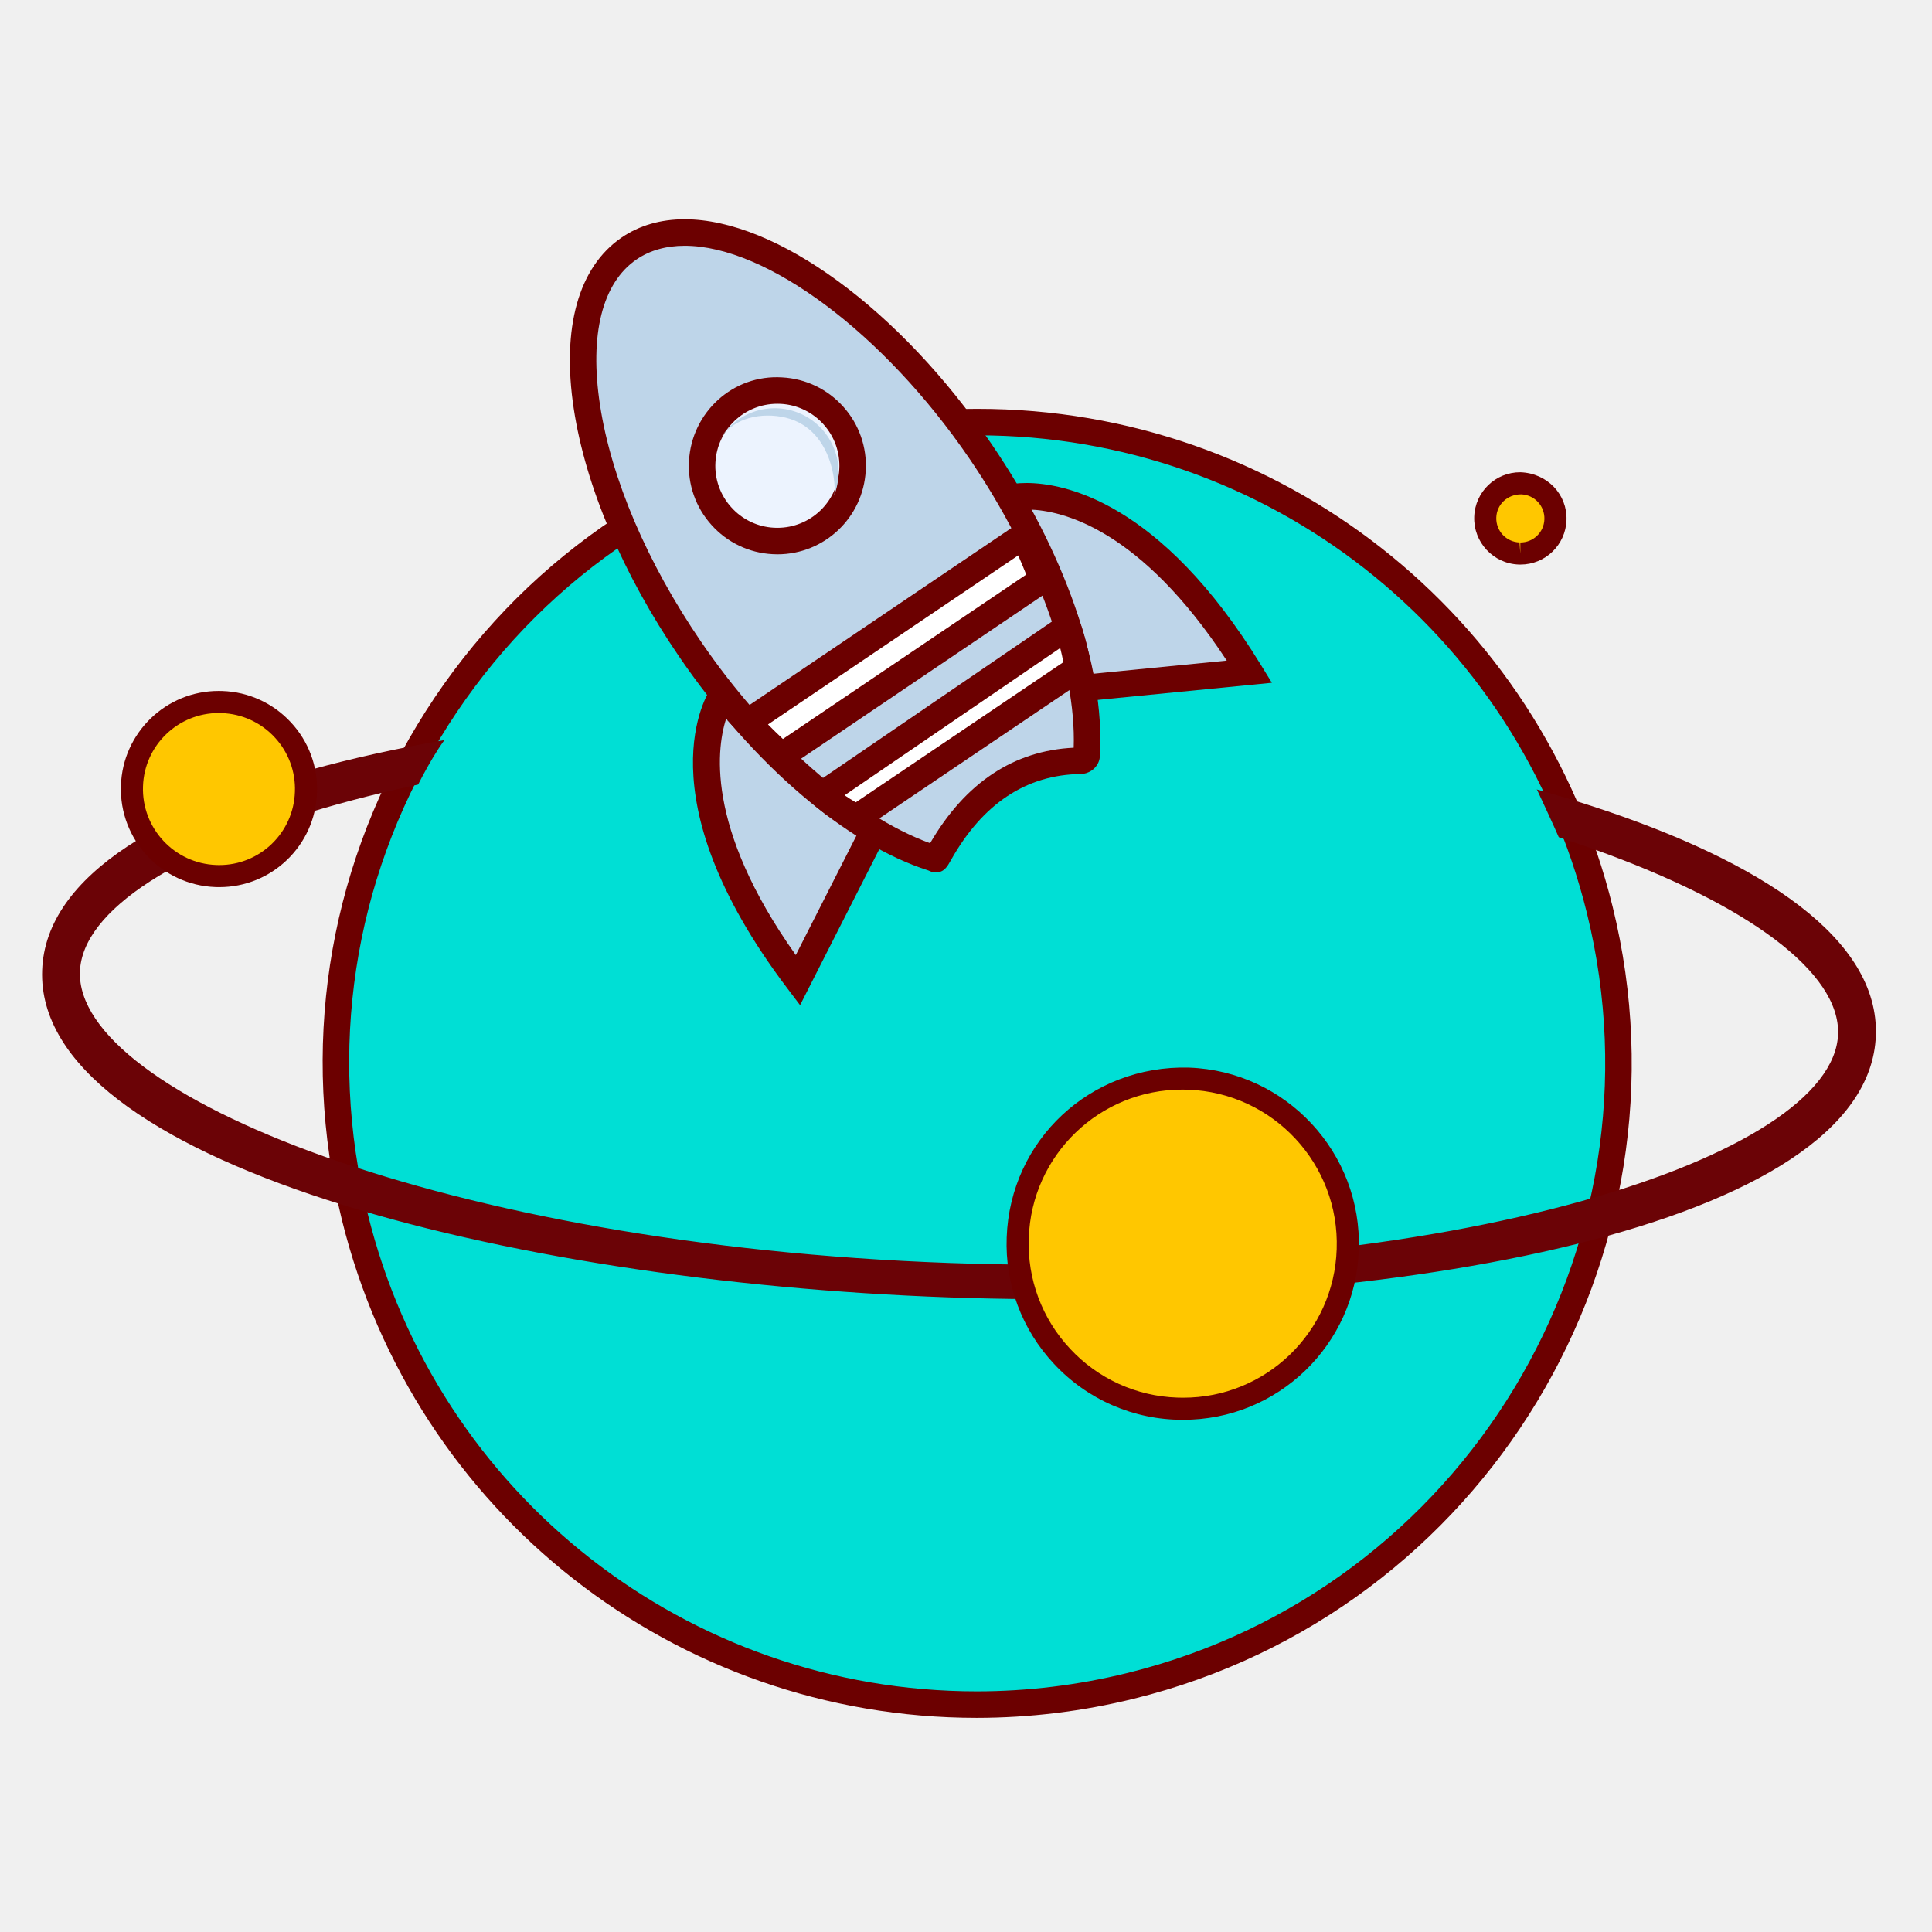
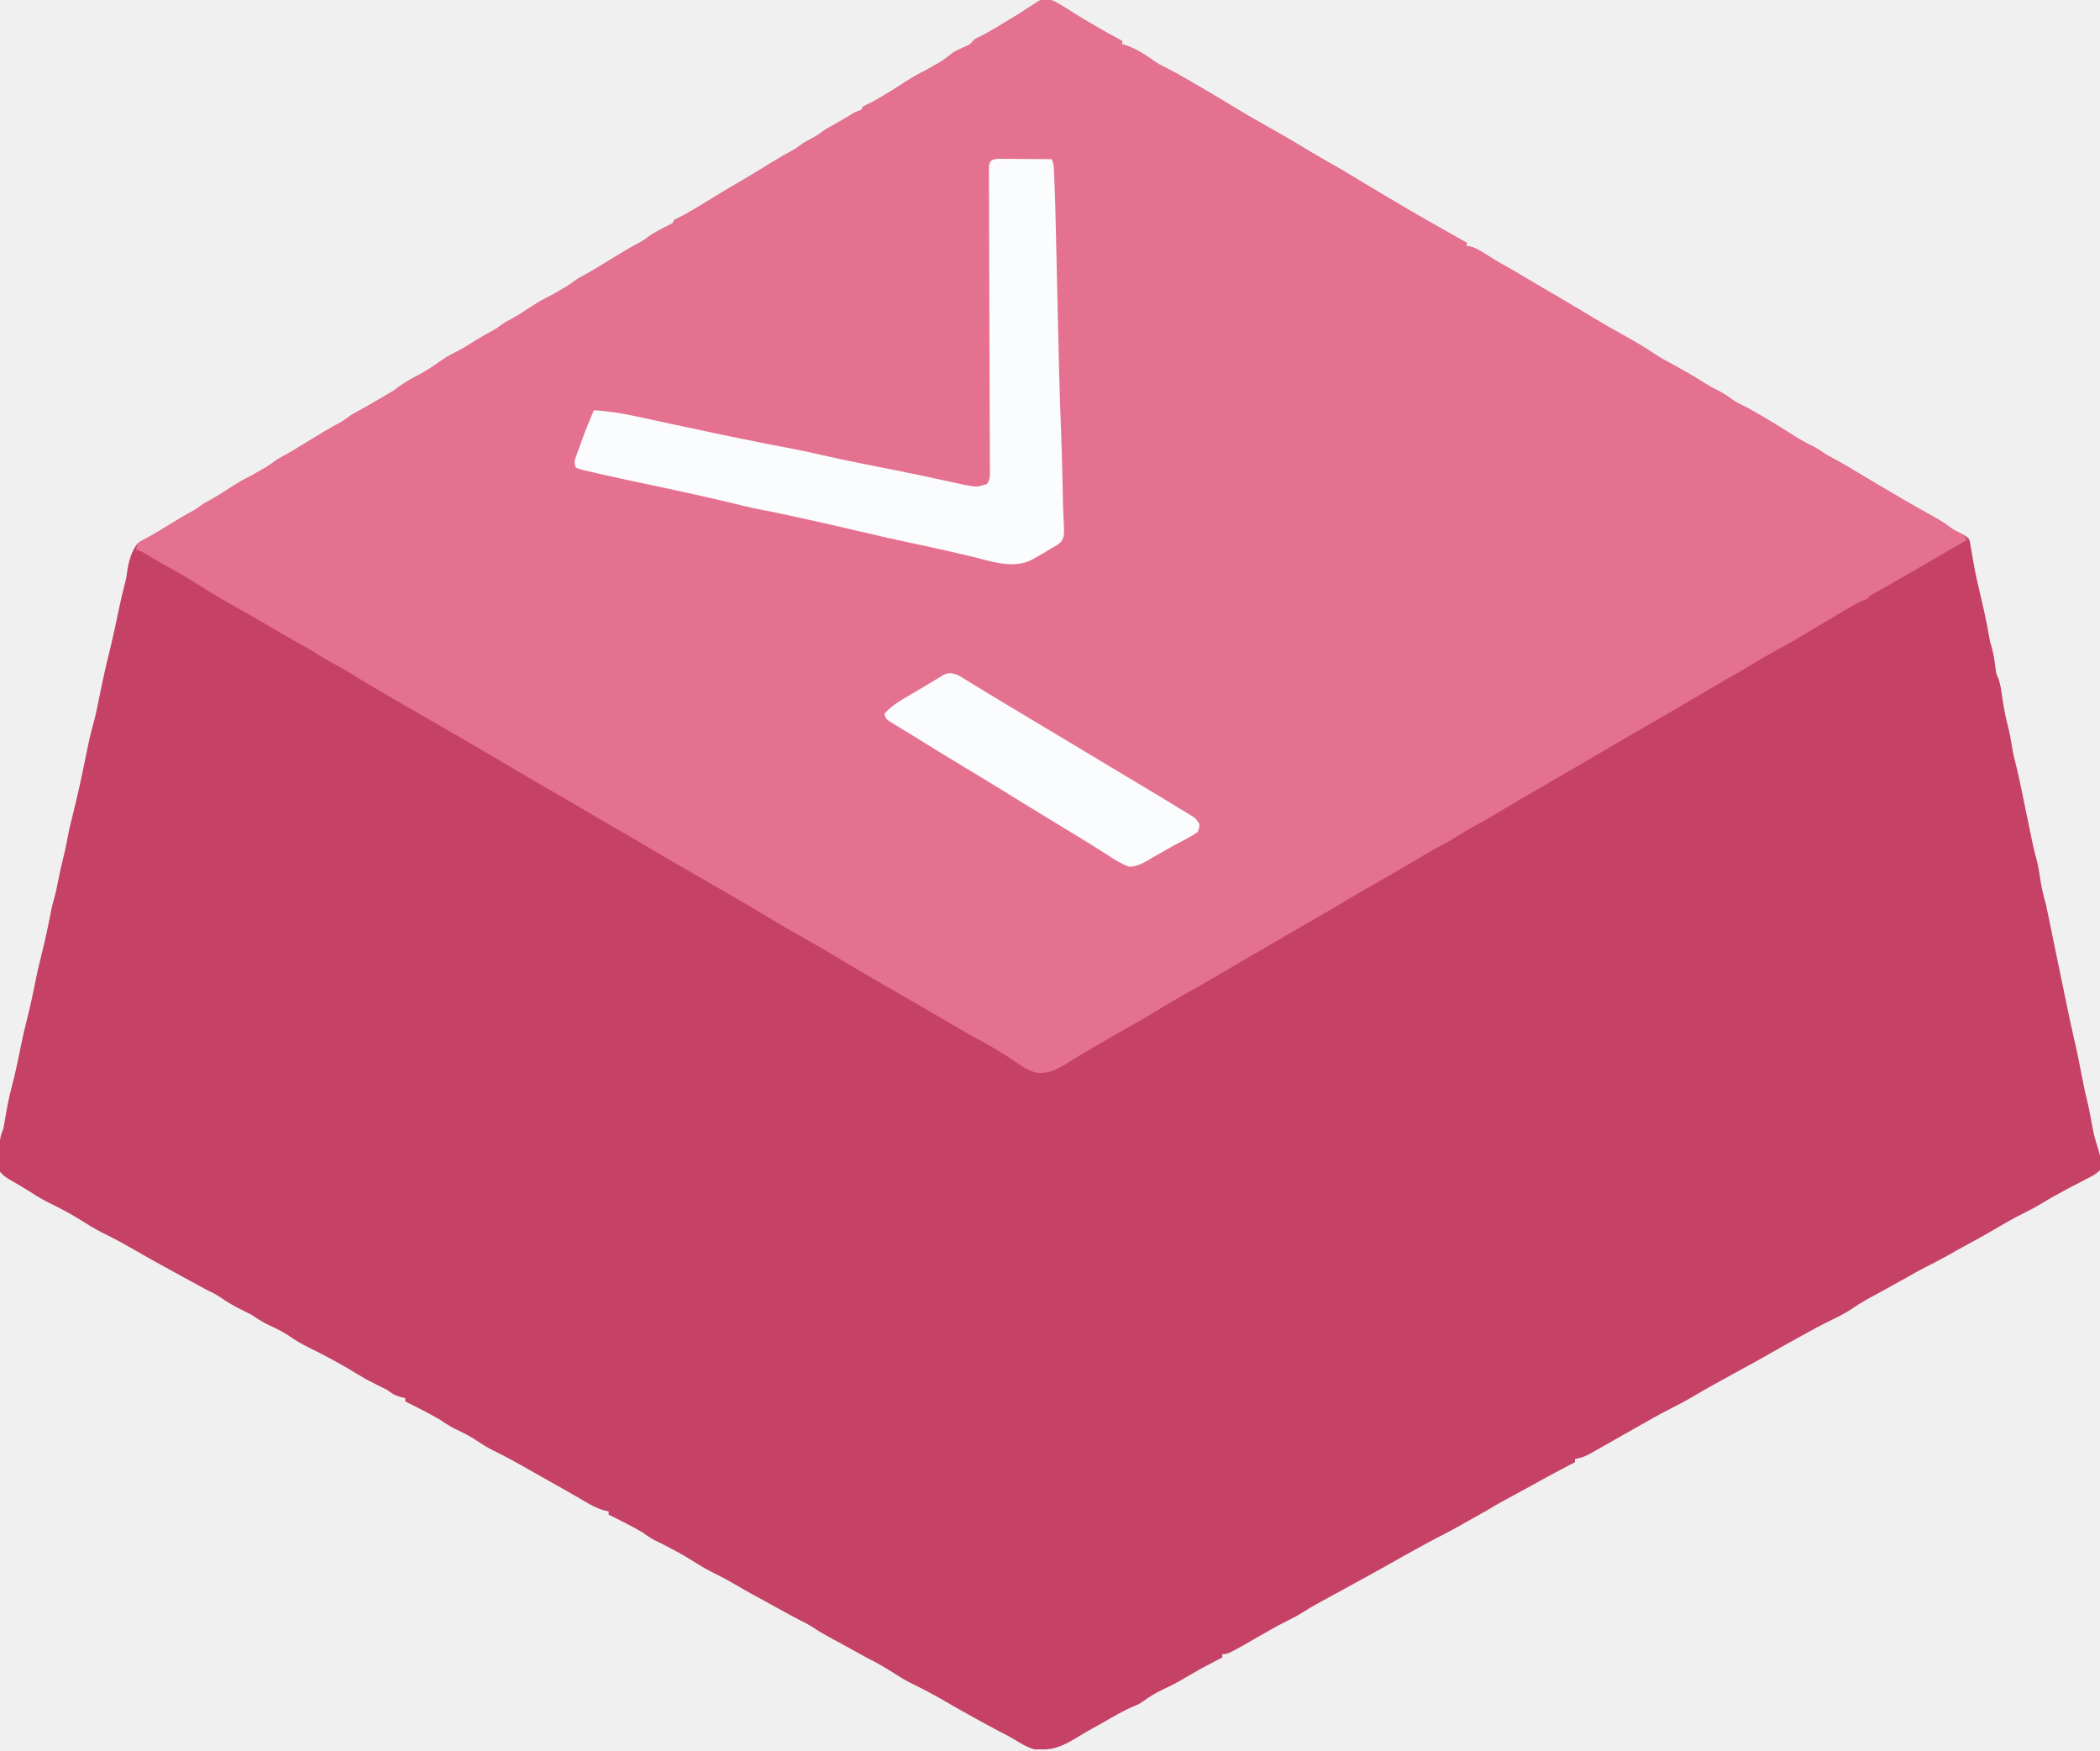
- <svg xmlns="http://www.w3.org/2000/svg" class="icon" style="width: 200; height: 200;vertical-align: middle;fill: currentColor;overflow: hidden;" viewBox="0 0 1024 1024" version="1.1" p-id="1536">
-   <path d="M517.975 563.599m-339.799 0a339.799 339.799 0 1 0 679.598 0 339.799 339.799 0 1 0-679.598 0Z" fill="#00DFD5" p-id="1537" class="selected" />
-   <path d="M517.714 910.505c-159.8 0-298.173-108.518-336.486-263.89-22.175-89.948-7.987-183.142 39.936-262.426s123.848-135.163 213.796-157.332a348.339 348.339 0 0 1 83.297-10.158c159.79 0 298.163 108.508 336.476 263.875 45.763 185.677-68.05 373.985-253.727 419.768a348.948 348.948 0 0 1-83.292 10.163z m0.538-679.762c-26.788 0-53.683 3.282-79.933 9.759-86.303 21.268-159.15 74.885-205.143 150.958-45.978 76.073-59.581 165.494-38.298 251.796 36.756 149.084 169.518 253.199 322.842 253.199 26.778 0 53.673-3.282 79.923-9.759 178.156-43.924 287.365-224.604 243.441-402.765-36.762-149.069-169.508-253.189-322.831-253.189z" fill="#6C0000" p-id="1538" />
-   <path d="M513.843 375.439c-235.571-8.376-487.895 37.427-491.5 138.829-3.604 101.381 244.828 164.987 480.399 173.363 235.571 8.376 487.895-37.427 491.5-138.813 3.604-101.396-244.828-165.002-480.399-173.379z m460.38 172.667c-2.314 65.08-204.16 130.785-470.83 121.303-266.675-9.482-463.345-89.349-461.03-154.435 2.314-65.08 204.16-130.806 470.835-121.324 266.67 9.482 463.34 89.375 461.025 154.455z" fill="#6B0306" p-id="1539" />
-   <path d="M238.341 388.613c-8.212 10.045-16.425 26.327-20.255 34.391 80.686-18.412 175.974-24.294 293.048-20.132 129.521 4.603 236.831 21.361 318.546 49.418-3.159-8.73-14.003-31.38-17.807-39.711-88.873-26.496-188.375-50.304-299.023-54.236-100.71-3.574-188.416 13.932-274.509 30.269z" fill="#00DFD5" p-id="1540" />
-   <path d="M626.872 659.159m-87.511 0a87.511 87.511 0 1 0 175.022 0 87.511 87.511 0 1 0-175.022 0Z" fill="#FFC700" p-id="1541" />
-   <path d="M626.954 752.517h-0.01a92.754 92.754 0 0 1-68.393-29.737 92.774 92.774 0 0 1-24.986-66.939c1.828-51.615 44.457-91.433 96.625-89.984 51.441 1.828 91.812 45.169 89.994 96.625a92.995 92.995 0 0 1-93.23 90.035z m-0.148-175.012a81.326 81.326 0 0 0-81.536 78.746 81.126 81.126 0 0 0 21.852 58.563 81.07 81.07 0 0 0 56.847 25.943l2.97 0.056a81.326 81.326 0 0 0 81.536-78.746c1.603-45.01-33.705-82.918-78.7-84.506l-2.97-0.056z" fill="#6C0000" p-id="1542" />
-   <path d="M805.816 274.76m-18.611 0a18.611 18.611 0 1 0 37.222 0 18.611 18.611 0 1 0-37.222 0Z" fill="#FFC700" p-id="1543" />
-   <path d="M805.811 299.228l-0.855-0.01a24.499 24.499 0 0 1-23.588-25.329 24.371 24.371 0 0 1 24.438-23.588c14.367 0.492 24.95 11.853 24.468 25.329a24.397 24.397 0 0 1-24.463 23.598z m0.43-37.217c-7.347 0-12.938 5.396-13.179 12.288a12.774 12.774 0 0 0 12.298 13.21l0.445 5.862v-5.852a12.708 12.708 0 0 0 12.754-12.308 12.769 12.769 0 0 0-12.298-13.199h-0.02z" fill="#6C0000" p-id="1544" />
-   <path d="M116.06 418.212m-46.141 0a46.141 46.141 0 1 0 92.283 0 46.141 46.141 0 1 0-92.283 0Z" fill="#FFC700" p-id="1545" />
-   <path d="M116.106 470.205h-0.01l-1.884-0.036c-28.652-1.019-51.133-25.155-50.115-53.806a51.825 51.825 0 0 1 51.932-50.15l1.874 0.036a51.727 51.727 0 0 1 36.209 16.538 51.64 51.64 0 0 1 13.911 37.268 51.804 51.804 0 0 1-51.917 50.15z m-0.082-92.288a40.146 40.146 0 0 0-40.233 38.861c-0.788 22.205 16.63 40.904 38.825 41.692l1.475 0.036a40.11 40.11 0 0 0 40.218-38.861 40.018 40.018 0 0 0-10.767-28.892 40.074 40.074 0 0 0-28.058-12.8l-1.459-0.036z" fill="#6C0000" p-id="1546" />
-   <path d="M382.479 368.952s-35.011 51.005 40.392 150.61l45.471-89.518-85.862-61.092z" fill="#BED5E9" p-id="1547" />
-   <path d="M424.054 532.746l-6.779-8.95c-77.568-102.461-42.127-156.57-40.576-158.817l4.035-5.888 96.614 68.736-53.294 104.919z m-38.748-153.16c-5.396 15.519-12.15 58.117 36.48 126.612l37.545-73.933-74.025-52.68z" fill="#6C0000" p-id="1548" />
-   <path d="M536.632 263.634s60.247-14.075 125.619 92.38l-99.922 9.815-25.697-102.195z" fill="#BED5E9" p-id="1549" />
-   <path d="M556.995 373.402l-28.918-114.98 6.948-1.623c0.579-0.133 3.707-0.799 9.011-0.799 19.553 0 70.815 9.385 124.211 96.323l5.873 9.564-117.125 11.515z m-11.51-103.342l22.185 88.187 82.54-8.115c-45.942-70.026-87.291-79.59-104.724-80.072z" fill="#6C0000" p-id="1550" />
-   <path d="M519.516 238.996C459.213 150.728 375.905 102.687 333.44 131.697s-27.996 124.083 32.307 212.352c39.276 57.487 88.305 97.884 129.454 111.073l0.005-0.02c0.246 0.123 0.512 0.23 0.829 0.271 1.418 0.179 21.202-51.497 76.733-52.157a3.297 3.297 0 0 0 1.807-0.594 3.174 3.174 0 0 0 1.352-1.946 2.115 2.115 0 0 0-0.01-0.763c2.668-43.126-17.142-103.455-56.402-160.916z" fill="#BED5E9" p-id="1551" />
-   <path d="M496.056 462.387h-0.036l-1.976-0.169-1.976-0.845c-43.387-13.783-93.148-56.325-132.111-113.357-29.752-43.546-49.582-90.179-55.844-131.308-6.528-42.926 2.478-75.172 25.359-90.803 9.405-6.426 20.654-9.682 33.418-9.682 48.599 0 113.869 47.739 162.422 118.804 38.743 56.709 60.268 118.164 57.672 164.593l0.082 0.548-0.276 1.987c-0.445 2.391-2.002 4.731-4.239 6.262-1.782 1.178-3.702 1.782-5.647 1.818-28.948 0.343-52.142 15.749-68.961 45.783-1.828 3.287-3.564 6.369-7.885 6.369zM362.895 130.268c-9.887 0-18.468 2.432-25.487 7.224-18.196 12.421-25.078 39.808-19.405 77.102 5.944 39.086 24.96 83.661 53.545 125.491 35.395 51.82 81.49 92.278 121.426 106.839 18.652-32.056 44.242-49.075 76.109-50.621 1.439-42.609-19.569-100.966-55.352-153.344-45.343-66.355-107.372-112.691-150.835-112.691z" fill="#6C0000" p-id="1552" />
-   <path d="M542.618 283.899L396.196 382.843a336.2 336.2 0 0 0 18.079 17.777L552.52 307.2a335.616 335.616 0 0 0-9.902-23.301z" fill="#FFFFFF" p-id="1553" />
-   <path d="M413.629 409.518l-4.081-3.702a340.106 340.106 0 0 1-18.458-18.15l-5.668-6.011 160.067-108.165 3.487 7.429a334.29 334.29 0 0 1 10.102 23.798l1.976 5.202-147.425 99.599z m-6.574-25.544a316.349 316.349 0 0 0 7.895 7.706l128.978-87.148a316.283 316.283 0 0 0-4.265-10.158l-132.608 89.6z" fill="#6C0000" p-id="1554" />
-   <path d="M565.847 332.268l-130.048 88.847a84.111 84.111 0 0 0 18.227 12.308l117.089-79.043c-0.476-6.134-3.108-16.317-5.268-22.113z" fill="#FFFFFF" p-id="1555" />
-   <path d="M454.605 441.508l-3.645-1.782a90.511 90.511 0 0 1-19.83-13.373l-6.697-5.975 144.865-98.964 3.133 8.402c2.376 6.4 5.156 17.132 5.693 24.023l0.307 4.07L454.605 441.508z m-6.938-19.988c1.93 1.347 3.932 2.606 5.919 3.727l110.003-74.266c-0.41-2.345-0.993-4.972-1.659-7.532L447.667 421.519z" fill="#6C0000" p-id="1556" />
-   <path d="M412.017 246.881m-39.895 0a39.895 39.895 0 1 0 79.79 0 39.895 39.895 0 1 0-79.79 0Z" fill="#ECF3FE" p-id="1557" />
-   <path d="M412.063 293.796c-0.87 0-1.736-0.02-2.616-0.082a46.602 46.602 0 0 1-32.369-15.519 46.577 46.577 0 0 1-11.899-33.889c1.393-25.728 23.352-45.957 49.408-44.268a46.602 46.602 0 0 1 32.369 15.534 46.577 46.577 0 0 1 11.899 33.889 46.874 46.874 0 0 1-46.792 44.334z m-0.092-79.785a32.85 32.85 0 0 0-32.778 31.063 32.604 32.604 0 0 0 8.346 23.736 32.604 32.604 0 0 0 22.676 10.89l1.853 0.046a32.85 32.85 0 0 0 32.778-31.053 32.666 32.666 0 0 0-8.346-23.752 32.727 32.727 0 0 0-22.687-10.89l-1.843-0.041z" fill="#6C0000" p-id="1558" />
-   <path d="M381.363 233.201c6.2-10.619 19.543-14.525 32.507-12.355 28.283 4.741 29.507 38.584 28.186 41.897a33.843 33.843 0 0 0-60.692-29.542z" fill="#BED5E9" p-id="1559" />
+ <svg xmlns="http://www.w3.org/2000/svg" version="1.1" width="1280" height="1067">
+   <path d="M0 0 C4.77 1.98 9.01 4.9 13.32 7.71 C16.78 9.92 20.32 11.98 23.85 14.05 C24.57 14.47 25.29 14.9 26.03 15.33 C31.7 18.65 37.43 21.84 43.23 24.93 C43.23 25.59 43.23 26.25 43.23 26.93 C44.03 27.15 44.84 27.38 45.66 27.61 C52.18 30.01 57.83 33.56 63.39 37.67 C65.16 38.88 66.89 39.8 68.81 40.72 C73.76 43.15 78.52 45.87 83.29 48.61 C84.21 49.14 85.13 49.67 86.08 50.22 C93.25 54.34 100.35 58.55 107.42 62.83 C119.06 69.91 119.06 69.91 130.9 76.64 C140.75 82.07 150.42 87.8 160.03 93.63 C164.72 96.46 169.45 99.19 174.25 101.83 C176.61 103.14 178.92 104.52 181.23 105.93 C181.94 106.35 182.64 106.78 183.38 107.21 C184.11 107.66 184.84 108.1 185.6 108.55 C186.48 109.08 187.37 109.61 188.27 110.15 C190.31 111.37 192.34 112.6 194.37 113.82 C210.39 123.5 226.54 132.95 242.89 142.06 C246.35 143.99 249.79 145.95 253.23 147.93 C253.23 148.59 253.23 149.25 253.23 149.93 C253.92 150.01 254.62 150.1 255.34 150.19 C258.9 151.1 261.39 152.69 264.48 154.68 C268.24 157.06 272 159.42 275.91 161.55 C279.87 163.71 283.73 166.01 287.59 168.34 C290.31 169.97 293.05 171.58 295.79 173.18 C307.98 180.27 320.12 187.43 332.19 194.73 C337.47 197.91 342.82 200.95 348.23 203.93 C355.33 207.89 362.32 211.9 369.03 216.5 C372.35 218.66 375.84 220.49 379.33 222.36 C385.84 225.88 392.23 229.63 398.48 233.61 C401.02 235.23 403.57 236.62 406.29 237.93 C409.6 239.53 412.41 241.45 415.35 243.64 C417.17 244.89 418.96 245.84 420.95 246.79 C425.16 248.86 429.19 251.16 433.23 253.55 C434.32 254.19 434.32 254.19 435.43 254.85 C441.25 258.3 447 261.87 452.7 265.53 C456.51 267.95 460.38 270.08 464.46 272.03 C467.2 273.42 469.67 275.22 472.23 276.93 C473.76 277.77 475.3 278.6 476.85 279.43 C482.14 282.27 487.28 285.32 492.41 288.43 C500.07 293.05 507.75 297.61 515.48 302.11 C516.49 302.7 517.5 303.3 518.55 303.9 C525.04 307.68 531.55 311.41 538.14 315 C541.84 317.04 545.24 319.29 548.62 321.81 C551.01 323.47 553.6 324.67 556.23 325.93 C559.23 327.93 559.23 327.93 559.89 329.87 C560.09 331.05 560.09 331.05 560.29 332.26 C560.52 333.57 560.52 333.57 560.76 334.91 C560.99 336.31 560.99 336.31 561.23 337.74 C561.57 339.67 561.91 341.6 562.26 343.53 C562.42 344.46 562.59 345.4 562.76 346.36 C563.51 350.48 564.47 354.54 565.44 358.62 C566.42 362.75 567.36 366.9 568.29 371.05 C568.46 371.82 568.63 372.6 568.81 373.39 C569.94 378.47 570.91 383.57 571.8 388.7 C572.23 391.14 572.23 391.14 573.23 394.3 C574.46 398.77 575.05 403.25 575.66 407.84 C576.1 410.86 576.1 410.86 577.2 413.26 C578.67 417.08 579.1 420.95 579.66 424.99 C580.63 431.5 581.83 437.81 583.54 444.17 C584.26 447.08 584.76 449.97 585.23 452.93 C585.83 456.74 586.56 460.44 587.54 464.18 C589.08 470.14 590.35 476.14 591.6 482.18 C591.81 483.2 592.02 484.22 592.24 485.28 C593.13 489.6 594.02 493.93 594.91 498.25 C595.58 501.5 596.24 504.74 596.91 507.99 C597.22 509.48 597.22 509.48 597.53 511 C598.33 514.9 599.17 518.72 600.28 522.55 C601.64 527.39 602.32 532.29 603.08 537.25 C603.82 541.95 604.92 546.35 606.23 550.93 C607.22 555.39 608.13 559.88 609.04 564.36 C609.44 566.32 609.84 568.28 610.24 570.23 C610.65 572.21 611.05 574.19 611.46 576.16 C612.55 581.52 613.67 586.88 614.79 592.24 C616.05 598.26 617.3 604.27 618.54 610.29 C621.02 622.35 621.02 622.35 623.73 634.36 C625.5 641.86 626.95 649.43 628.43 657 C629.3 661.42 630.16 665.82 631.29 670.19 C632.27 674.08 633.02 677.97 633.73 681.93 C635.46 691.55 635.46 691.55 638.35 700.86 C639.54 705.01 640.31 708.67 639.23 712.93 C636.69 715.56 633.67 717.01 630.41 718.61 C629.54 719.08 628.67 719.54 627.77 720.02 C625.27 721.35 622.75 722.64 620.23 723.93 C618.2 725.02 616.18 726.13 614.16 727.24 C613.33 727.69 612.5 728.13 611.64 728.59 C609.06 730.02 606.55 731.52 604.04 733.05 C600.54 735.17 597.02 737.08 593.34 738.88 C585.76 742.64 578.47 746.94 571.17 751.22 C567.62 753.28 564.03 755.24 560.42 757.19 C557.88 758.57 555.34 759.97 552.82 761.38 C552.03 761.82 551.24 762.26 550.43 762.71 C548.88 763.58 547.32 764.45 545.77 765.32 C541.55 767.68 537.3 769.92 532.97 772.05 C530.88 773.1 528.83 774.21 526.79 775.36 C525.66 776 525.66 776 524.51 776.64 C523.76 777.06 523 777.49 522.23 777.93 C520.73 778.76 519.23 779.59 517.73 780.43 C515.5 781.66 513.27 782.9 511.05 784.14 C510.32 784.54 509.6 784.95 508.85 785.36 C508.11 785.78 507.37 786.19 506.61 786.61 C504.92 787.54 503.23 788.46 501.53 789.36 C497.22 791.67 493.04 793.99 489.04 796.8 C483.68 800.48 477.85 803.19 472.03 806.05 C468.4 807.83 464.86 809.73 461.34 811.73 C458.93 813.1 456.48 814.42 454.04 815.74 C448.57 818.71 443.17 821.8 437.78 824.9 C431.1 828.72 424.35 832.41 417.58 836.07 C408.49 841 399.47 846.02 390.57 851.27 C386.57 853.62 382.55 855.8 378.39 857.84 C370.16 861.98 362.18 866.63 354.16 871.18 C352.16 872.31 350.15 873.45 348.14 874.58 C344.39 876.7 340.65 878.83 336.91 880.96 C335.31 881.86 333.7 882.77 332.1 883.68 C331.37 884.09 330.65 884.51 329.9 884.94 C326.35 886.94 323.34 888.45 319.23 888.93 C319.23 889.59 319.23 890.25 319.23 890.93 C318.1 891.52 316.98 892.11 315.82 892.72 C314.31 893.52 312.8 894.32 311.29 895.11 C310.55 895.5 309.82 895.89 309.06 896.29 C304.55 898.67 300.07 901.11 295.62 903.6 C290.12 906.65 284.58 909.64 279.05 912.64 C278.11 913.15 277.18 913.66 276.21 914.18 C275.37 914.64 274.53 915.09 273.67 915.56 C271.16 916.97 268.69 918.44 266.23 919.93 C262.09 922.28 257.94 924.6 253.79 926.93 C252.67 927.55 251.55 928.18 250.4 928.83 C249.31 929.44 248.22 930.05 247.11 930.68 C246.12 931.23 245.14 931.78 244.12 932.35 C241.19 933.95 238.22 935.44 235.23 936.93 C233.5 937.84 231.79 938.77 230.07 939.7 C229.13 940.22 228.19 940.73 227.22 941.26 C226.25 941.79 225.29 942.32 224.29 942.86 C223.33 943.39 222.36 943.91 221.37 944.46 C216.29 947.23 211.24 950.05 206.23 952.93 C203.31 954.56 200.4 956.18 197.48 957.8 C196.29 958.46 196.29 958.46 195.07 959.14 C189.14 962.43 183.19 965.69 177.23 968.93 C173.56 970.92 169.89 972.92 166.23 974.93 C165.43 975.36 164.64 975.79 163.82 976.24 C160.24 978.2 156.73 980.22 153.29 982.43 C150.49 984.2 147.67 985.73 144.69 987.18 C138.91 990.04 133.32 993.21 127.73 996.43 C107.69 1007.93 107.69 1007.93 104.23 1007.93 C104.23 1008.59 104.23 1009.25 104.23 1009.93 C103.12 1010.51 102 1011.09 100.86 1011.68 C91.38 1016.61 91.38 1016.61 82.16 1021.99 C77.29 1025 72.19 1027.49 67.02 1029.95 C62.96 1031.92 59.38 1034.16 55.75 1036.84 C54.01 1038.08 52.29 1038.92 50.29 1039.68 C43.56 1042.5 37.33 1046.29 31.01 1049.91 C28.25 1051.48 25.48 1053.02 22.69 1054.54 C20.6 1055.71 18.56 1056.94 16.52 1058.19 C8.81 1062.83 2.52 1066.46 -6.77 1065.93 C-7.91 1065.93 -9.04 1065.93 -10.21 1065.93 C-14.91 1064.61 -18.67 1062.27 -22.81 1059.71 C-25.74 1057.95 -28.71 1056.44 -31.77 1054.93 C-35.14 1053.14 -38.49 1051.31 -41.84 1049.49 C-42.8 1048.96 -43.76 1048.44 -44.75 1047.9 C-52.37 1043.73 -59.89 1039.43 -67.41 1035.09 C-73.47 1031.61 -79.62 1028.43 -85.9 1025.37 C-89.01 1023.81 -91.93 1022.08 -94.84 1020.18 C-100.64 1016.41 -106.57 1012.96 -112.77 1009.93 C-114.95 1008.74 -117.12 1007.52 -119.29 1006.31 C-121.94 1004.83 -124.6 1003.38 -127.27 1001.93 C-129.11 1000.93 -130.94 999.93 -132.77 998.93 C-133.59 998.48 -134.42 998.03 -135.26 997.57 C-138.55 995.77 -141.72 993.96 -144.84 991.86 C-147.63 990.02 -150.49 988.56 -153.48 987.08 C-157.58 985.01 -161.58 982.77 -165.59 980.55 C-167.36 979.57 -169.14 978.59 -170.92 977.61 C-172.18 976.91 -172.18 976.91 -173.47 976.19 C-176.23 974.67 -179 973.17 -181.77 971.68 C-185.47 969.67 -189.09 967.57 -192.71 965.43 C-196.75 963.05 -200.82 960.86 -205.02 958.8 C-209.07 956.82 -212.89 954.7 -216.67 952.27 C-224.75 947.11 -233.12 942.66 -241.74 938.5 C-244.35 937.14 -246.46 935.71 -248.77 933.93 C-255.6 929.94 -262.68 926.4 -269.77 922.93 C-269.77 922.27 -269.77 921.61 -269.77 920.93 C-271.15 920.63 -271.15 920.63 -272.56 920.32 C-278.21 918.7 -283.11 915.55 -288.15 912.61 C-290.14 911.47 -292.12 910.33 -294.11 909.19 C-295.56 908.35 -295.56 908.35 -297.03 907.5 C-300.16 905.7 -303.31 903.95 -306.47 902.21 C-309.08 900.76 -311.67 899.28 -314.26 897.8 C-323.16 892.74 -332 887.7 -341.23 883.25 C-344.98 881.3 -348.44 878.97 -351.97 876.66 C-355.89 874.24 -359.99 872.27 -364.13 870.26 C-367.2 868.71 -369.94 866.86 -372.77 864.93 C-379.64 861 -386.67 857.41 -393.77 853.93 C-393.77 853.27 -393.77 852.61 -393.77 851.93 C-394.85 851.66 -395.92 851.39 -397.02 851.11 C-400.53 850 -401.95 849.06 -404.77 846.93 C-406.63 845.95 -408.51 845.02 -410.4 844.11 C-414.16 842.26 -417.82 840.37 -421.4 838.18 C-431.43 832.03 -441.76 826.33 -452.34 821.18 C-456.97 818.91 -461.14 816.42 -465.36 813.46 C-469.52 810.81 -473.99 808.76 -478.44 806.64 C-481.74 804.94 -484.7 802.99 -487.77 800.93 C-489.69 799.94 -491.63 798.98 -493.59 798.05 C-498.28 795.75 -502.54 793.19 -506.84 790.23 C-509.37 788.53 -512.02 787.25 -514.77 785.93 C-516.46 785.02 -518.14 784.1 -519.82 783.18 C-523.52 781.16 -527.22 779.14 -530.92 777.14 C-541.21 771.56 -551.42 765.87 -561.56 760.02 C-567.03 756.88 -572.54 753.97 -578.21 751.21 C-583.37 748.62 -588.23 745.51 -593.12 742.46 C-598.52 739.15 -604.05 736.25 -609.73 733.46 C-613.58 731.56 -617.24 729.52 -620.84 727.18 C-623.18 725.66 -625.57 724.23 -627.96 722.8 C-629.16 722.09 -629.16 722.09 -630.38 721.36 C-632.04 720.36 -633.71 719.39 -635.39 718.43 C-637.61 717.03 -639.13 715.96 -640.77 713.93 C-641.15 711.74 -641.15 711.74 -641.14 709.21 C-641.14 708.3 -641.14 707.38 -641.13 706.44 C-641.12 705.49 -641.1 704.53 -641.09 703.55 C-641.09 702.6 -641.09 701.66 -641.1 700.68 C-641.06 695.9 -640.78 692.32 -638.77 687.93 C-638.24 685.24 -637.77 682.57 -637.34 679.86 C-636.31 673.76 -635.09 667.79 -633.52 661.8 C-631.5 654.05 -629.81 646.23 -628.27 638.36 C-627.18 632.82 -625.93 627.35 -624.52 621.88 C-622.54 614.08 -620.82 606.25 -619.27 598.36 C-618.18 592.82 -616.93 587.35 -615.52 581.88 C-613.21 572.79 -611.28 563.64 -609.52 554.43 C-609.02 552.08 -608.44 549.74 -607.77 547.43 C-606.76 543.88 -606.02 540.36 -605.34 536.74 C-604.42 532.01 -603.41 527.34 -602.21 522.68 C-601.25 518.94 -600.43 515.23 -599.77 511.43 C-598.94 506.63 -597.82 501.95 -596.61 497.23 C-593.34 484.34 -590.58 471.37 -587.97 458.34 C-586.88 452.99 -585.76 447.7 -584.28 442.45 C-582.42 435.87 -581.11 429.19 -579.77 422.49 C-577.98 413.57 -576.04 404.73 -573.77 395.93 C-571.77 387.62 -570 379.26 -568.26 370.89 C-567.1 365.34 -565.78 359.85 -564.36 354.36 C-563.69 351.74 -563.69 351.74 -563.27 348.24 C-562.38 342.32 -560.65 335.58 -556.77 330.93 C-555.45 330.12 -554.09 329.36 -552.72 328.63 C-547.97 326.05 -543.37 323.27 -538.77 320.43 C-533.53 317.17 -528.26 314.04 -522.82 311.12 C-520.67 309.86 -518.75 308.44 -516.77 306.93 C-515.5 306.19 -514.2 305.49 -512.9 304.8 C-508.04 302.16 -503.43 299.18 -498.82 296.14 C-495.24 293.79 -491.62 291.8 -487.77 289.93 C-485.72 288.78 -483.68 287.61 -481.65 286.43 C-480.64 285.84 -479.62 285.25 -478.58 284.64 C-476.19 283.18 -474.01 281.61 -471.77 279.93 C-470.48 279.17 -469.16 278.44 -467.84 277.74 C-462.77 274.97 -457.88 271.95 -452.98 268.91 C-446.34 264.8 -439.66 260.8 -432.78 257.1 C-430.65 255.85 -428.75 254.41 -426.77 252.93 C-425.46 252.15 -424.12 251.4 -422.77 250.68 C-417.04 247.54 -411.4 244.24 -405.77 240.93 C-404.89 240.41 -404.02 239.89 -403.11 239.36 C-400.59 237.86 -400.59 237.86 -397.65 235.61 C-393.78 232.8 -389.64 230.59 -385.42 228.36 C-381.05 226 -376.98 223.4 -372.96 220.49 C-369.41 217.98 -365.95 215.92 -362.03 214.08 C-357.86 211.95 -353.94 209.37 -349.97 206.89 C-346.59 204.82 -343.17 202.89 -339.68 201.03 C-337.71 199.94 -337.71 199.94 -335.77 198.42 C-333.87 197 -332 195.91 -329.9 194.8 C-325.04 192.16 -320.43 189.18 -315.82 186.14 C-312.24 183.79 -308.62 181.8 -304.77 179.93 C-302.72 178.78 -300.68 177.61 -298.65 176.43 C-297.13 175.54 -297.13 175.54 -295.58 174.64 C-293.19 173.18 -291.01 171.61 -288.77 169.93 C-287.48 169.17 -286.16 168.44 -284.84 167.74 C-279.77 164.97 -274.88 161.95 -269.98 158.91 C-263.34 154.8 -256.66 150.8 -249.78 147.1 C-247.73 145.95 -247.73 145.95 -245.8 144.44 C-243.7 142.87 -241.57 141.62 -239.27 140.36 C-238.14 139.74 -238.14 139.74 -236.99 139.11 C-235.53 138.33 -234.05 137.59 -232.55 136.9 C-230.6 136.05 -230.6 136.05 -229.77 133.93 C-227.79 132.89 -225.79 131.89 -223.77 130.93 C-216.4 126.79 -209.21 122.36 -202.02 117.91 C-197.86 115.37 -193.65 112.91 -189.43 110.47 C-185.47 108.17 -181.56 105.8 -177.66 103.4 C-176.91 102.94 -176.15 102.47 -175.38 102 C-173.82 101.04 -172.27 100.09 -170.72 99.13 C-166.15 96.32 -161.53 93.65 -156.81 91.11 C-154.66 89.86 -152.75 88.43 -150.77 86.93 C-148.54 85.63 -146.27 84.42 -143.99 83.21 C-141.77 81.93 -139.82 80.47 -137.77 78.93 C-136.41 78.13 -135.04 77.36 -133.65 76.61 C-129.33 74.26 -125.13 71.74 -120.94 69.16 C-118.77 67.93 -118.77 67.93 -115.77 66.93 C-115.44 66.27 -115.11 65.61 -114.77 64.93 C-112.79 63.89 -110.79 62.89 -108.77 61.93 C-101.55 57.92 -94.56 53.58 -87.67 49.03 C-84.14 46.72 -80.56 44.78 -76.77 42.93 C-74.74 41.8 -72.72 40.65 -70.71 39.49 C-69.21 38.62 -69.21 38.62 -67.68 37.74 C-64.86 35.98 -62.35 34.02 -59.77 31.93 C-57.8 30.88 -55.8 29.88 -53.77 28.93 C-49.52 27.23 -49.52 27.23 -46.77 23.93 C-44.79 22.89 -42.79 21.89 -40.77 20.93 C-34.47 17.4 -28.3 13.65 -22.15 9.86 C-21.07 9.2 -19.99 8.54 -18.88 7.86 C-16.9 6.63 -14.94 5.36 -13.01 4.05 C-5.12 -1.17 -5.12 -1.17 0 0 Z " fill="#C54166" transform="translate(640.7734,0.07421875)" />
+   <path d="M0 0 C4.77 1.98 9.01 4.9 13.32 7.71 C16.78 9.92 20.32 11.98 23.85 14.05 C24.57 14.47 25.29 14.9 26.03 15.33 C31.7 18.65 37.43 21.84 43.23 24.93 C43.23 25.59 43.23 26.25 43.23 26.93 C44.03 27.15 44.84 27.38 45.66 27.61 C52.18 30.01 57.83 33.56 63.39 37.67 C65.16 38.88 66.89 39.8 68.81 40.72 C73.76 43.15 78.52 45.87 83.29 48.61 C84.21 49.14 85.13 49.67 86.08 50.22 C93.25 54.34 100.35 58.55 107.42 62.83 C119.06 69.91 119.06 69.91 130.9 76.64 C140.75 82.07 150.42 87.8 160.03 93.63 C164.72 96.46 169.45 99.19 174.25 101.83 C176.61 103.14 178.92 104.52 181.23 105.93 C181.94 106.35 182.64 106.78 183.38 107.21 C184.11 107.66 184.84 108.1 185.6 108.55 C186.48 109.08 187.37 109.61 188.27 110.15 C190.31 111.37 192.34 112.6 194.37 113.82 C210.39 123.5 226.54 132.95 242.89 142.06 C246.35 143.99 249.79 145.95 253.23 147.93 C253.23 148.59 253.23 149.25 253.23 149.93 C253.92 150.01 254.62 150.1 255.34 150.19 C258.9 151.1 261.39 152.69 264.48 154.68 C268.24 157.06 272 159.42 275.91 161.55 C279.87 163.71 283.73 166.01 287.59 168.34 C290.31 169.97 293.05 171.58 295.79 173.18 C307.98 180.27 320.12 187.43 332.19 194.73 C337.47 197.91 342.82 200.95 348.23 203.93 C355.33 207.89 362.32 211.9 369.03 216.5 C372.35 218.66 375.84 220.49 379.33 222.36 C385.84 225.88 392.23 229.63 398.48 233.61 C401.02 235.23 403.57 236.62 406.29 237.93 C409.6 239.53 412.41 241.45 415.35 243.64 C417.17 244.89 418.96 245.84 420.95 246.79 C425.16 248.86 429.19 251.16 433.23 253.55 C433.95 253.98 434.68 254.41 435.43 254.85 C441.25 258.3 447 261.87 452.7 265.53 C456.51 267.95 460.38 270.08 464.46 272.03 C467.2 273.42 469.67 275.22 472.23 276.93 C473.76 277.77 475.3 278.6 476.85 279.43 C482.14 282.27 487.28 285.32 492.41 288.43 C500.07 293.05 507.75 297.61 515.48 302.11 C516.49 302.7 517.5 303.3 518.55 303.9 C525.04 307.68 531.55 311.41 538.14 315 C541.84 317.04 545.24 319.29 548.62 321.81 C550.44 323.13 550.44 323.13 553.54 324.55 C556.23 325.93 556.23 325.93 558.23 328.93 C557.49 329.34 556.76 329.76 556.01 330.18 C547.16 335.22 538.36 340.34 529.58 345.48 C521.64 350.12 513.66 354.69 505.65 359.19 C504.83 359.66 504.01 360.12 503.17 360.6 C502.46 361 501.74 361.4 501 361.82 C499.07 362.93 499.07 362.93 497.23 364.93 C495.57 365.61 493.9 366.27 492.23 366.93 C490.47 367.87 488.74 368.86 487.02 369.87 C486.03 370.45 485.04 371.03 484.02 371.62 C482.97 372.24 481.93 372.85 480.85 373.49 C479.77 374.12 478.69 374.75 477.58 375.41 C471.23 379.14 464.91 382.91 458.61 386.73 C453.13 390.03 447.53 393.11 441.93 396.19 C436.42 399.23 431 402.41 425.62 405.67 C421 408.48 416.32 411.18 411.61 413.85 C407.17 416.38 402.76 418.95 398.35 421.55 C383.8 430.13 369.22 438.67 354.54 447.03 C350.09 449.58 345.67 452.18 341.25 454.79 C328.47 462.32 315.68 469.84 302.79 477.18 C292.22 483.19 281.76 489.39 271.35 495.68 C266.3 498.72 261.19 501.6 255.99 504.39 C251.65 506.8 247.47 509.45 243.27 512.09 C240.31 513.87 237.31 515.39 234.23 516.93 C231.49 518.47 228.8 520.07 226.1 521.68 C224.57 522.58 223.04 523.48 221.52 524.39 C220.41 525.04 220.41 525.04 219.27 525.71 C212.11 529.95 204.9 534.11 197.67 538.23 C189.89 542.66 182.14 547.14 174.47 551.78 C169.33 554.88 164.12 557.86 158.89 560.83 C154.81 563.15 150.77 565.54 146.73 567.93 C141.58 570.96 136.42 573.97 131.23 576.93 C125.99 579.9 120.79 582.93 115.6 585.99 C114.87 586.42 114.14 586.85 113.39 587.29 C110.36 589.08 107.32 590.87 104.29 592.66 C98.51 596.05 92.69 599.36 86.85 602.64 C78.53 607.32 70.28 612.04 62.19 617.1 C57.19 620.18 52.08 623.05 46.98 625.93 C39.59 630.11 32.22 634.33 24.9 638.64 C23.46 639.5 22.01 640.35 20.55 641.19 C17.15 643.18 13.77 645.2 10.46 647.34 C4.23 651.29 -1.23 654.27 -8.78 653.71 C-14.22 652.29 -18.56 649.26 -23.12 646.06 C-25.82 644.21 -28.61 642.51 -31.4 640.8 C-32.48 640.13 -33.56 639.47 -34.68 638.78 C-38.27 636.63 -41.93 634.64 -45.61 632.66 C-55.06 627.49 -64.3 621.95 -73.6 616.52 C-75.61 615.35 -77.63 614.17 -79.65 612.99 C-80.66 612.4 -81.67 611.81 -82.71 611.2 C-89.39 607.3 -96.11 603.44 -102.84 599.61 C-109.98 595.55 -117.07 591.39 -124.11 587.14 C-133.61 581.39 -143.2 575.78 -152.9 570.36 C-158.52 567.22 -164.07 563.98 -169.58 560.65 C-187.35 549.91 -205.41 539.63 -223.4 529.26 C-232.94 523.75 -242.45 518.17 -251.93 512.55 C-257.93 509 -263.96 505.52 -270.02 502.08 C-274.97 499.25 -279.87 496.33 -284.77 493.43 C-291.94 489.18 -299.13 484.99 -306.37 480.88 C-312.49 477.37 -318.56 473.78 -324.63 470.19 C-343.29 459.18 -362 448.24 -380.77 437.43 C-415.32 417.51 -415.32 417.51 -428.04 409.58 C-431.61 407.42 -435.28 405.46 -438.96 403.49 C-442.13 401.73 -445.2 399.84 -448.27 397.93 C-453.02 394.97 -457.82 392.23 -462.74 389.59 C-466.38 387.59 -469.95 385.48 -473.52 383.36 C-480.47 379.24 -487.48 375.25 -494.52 371.3 C-502.73 366.69 -510.81 361.95 -518.77 356.93 C-525.75 352.56 -532.74 348.32 -540 344.44 C-544.14 342.18 -548.19 339.76 -552.24 337.34 C-554.77 335.82 -554.77 335.82 -557.77 334.93 C-557.52 333.08 -557.52 333.08 -556.77 330.93 C-555.02 329.63 -555.02 329.63 -552.77 328.52 C-549.53 326.84 -546.38 325.13 -543.27 323.21 C-542.53 322.75 -541.79 322.29 -541.02 321.82 C-539.91 321.13 -539.91 321.13 -538.77 320.43 C-533.53 317.17 -528.26 314.04 -522.82 311.12 C-520.67 309.86 -518.75 308.44 -516.77 306.93 C-515.5 306.19 -514.2 305.49 -512.9 304.8 C-508.04 302.16 -503.43 299.18 -498.82 296.14 C-495.24 293.79 -491.62 291.8 -487.77 289.93 C-485.72 288.78 -483.68 287.61 -481.65 286.43 C-480.64 285.84 -479.62 285.25 -478.58 284.64 C-476.19 283.18 -474.01 281.61 -471.77 279.93 C-470.48 279.17 -469.16 278.44 -467.84 277.74 C-462.77 274.97 -457.88 271.95 -452.98 268.91 C-446.34 264.8 -439.66 260.8 -432.78 257.1 C-430.65 255.85 -428.75 254.41 -426.77 252.93 C-425.46 252.15 -424.12 251.4 -422.77 250.68 C-417.04 247.54 -411.4 244.24 -405.77 240.93 C-404.89 240.41 -404.02 239.89 -403.11 239.36 C-400.59 237.86 -400.59 237.86 -397.65 235.61 C-393.78 232.8 -389.64 230.59 -385.42 228.36 C-381.05 226 -376.98 223.4 -372.96 220.49 C-369.41 217.98 -365.95 215.92 -362.03 214.08 C-357.86 211.95 -353.94 209.37 -349.97 206.89 C-346.59 204.82 -343.17 202.89 -339.68 201.03 C-337.71 199.94 -337.71 199.94 -335.77 198.42 C-333.87 197 -332 195.91 -329.9 194.8 C-325.04 192.16 -320.43 189.18 -315.82 186.14 C-312.24 183.79 -308.62 181.8 -304.77 179.93 C-302.72 178.78 -300.68 177.61 -298.65 176.43 C-297.13 175.54 -297.13 175.54 -295.58 174.64 C-293.19 173.18 -291.01 171.61 -288.77 169.93 C-287.48 169.17 -286.16 168.44 -284.84 167.74 C-279.77 164.97 -274.88 161.95 -269.98 158.91 C-263.34 154.8 -256.66 150.8 -249.78 147.1 C-247.73 145.95 -247.73 145.95 -245.8 144.44 C-243.7 142.87 -241.57 141.62 -239.27 140.36 C-238.14 139.74 -238.14 139.74 -236.99 139.11 C-235.53 138.33 -234.05 137.59 -232.55 136.9 C-230.6 136.05 -230.6 136.05 -229.77 133.93 C-227.79 132.89 -225.79 131.89 -223.77 130.93 C-216.4 126.79 -209.21 122.36 -202.02 117.91 C-197.86 115.37 -193.65 112.91 -189.43 110.47 C-185.47 108.17 -181.56 105.8 -177.66 103.4 C-176.91 102.94 -176.15 102.47 -175.38 102 C-173.82 101.04 -172.27 100.09 -170.72 99.13 C-166.15 96.32 -161.53 93.65 -156.81 91.11 C-154.66 89.86 -152.75 88.43 -150.77 86.93 C-148.54 85.63 -146.27 84.42 -143.99 83.21 C-141.77 81.93 -139.82 80.47 -137.77 78.93 C-136.41 78.13 -135.04 77.36 -133.65 76.61 C-129.33 74.26 -125.13 71.74 -120.94 69.16 C-118.77 67.93 -118.77 67.93 -115.77 66.93 C-115.44 66.27 -115.11 65.61 -114.77 64.93 C-112.79 63.89 -110.79 62.89 -108.77 61.93 C-101.55 57.92 -94.56 53.58 -87.67 49.03 C-84.14 46.72 -80.56 44.78 -76.77 42.93 C-74.74 41.8 -72.72 40.65 -70.71 39.49 C-69.21 38.62 -69.21 38.62 -67.68 37.74 C-64.86 35.98 -62.35 34.02 -59.77 31.93 C-57.8 30.88 -55.8 29.88 -53.77 28.93 C-49.52 27.23 -49.52 27.23 -46.77 23.93 C-44.79 22.89 -42.79 21.89 -40.77 20.93 C-34.47 17.4 -28.3 13.65 -22.15 9.86 C-21.07 9.2 -19.99 8.54 -18.88 7.86 C-16.9 6.63 -14.94 5.36 -13.01 4.05 C-5.12 -1.17 -5.12 -1.17 0 0 Z " fill="#E57191" transform="translate(640.7734,0.07421875)" />
+   <path d="M0 0 C1.51 0 3.03 0.01 4.54 0.03 C5.33 0.03 6.13 0.04 6.95 0.04 C9.5 0.05 12.05 0.08 14.59 0.1 C16.32 0.11 18.04 0.12 19.77 0.13 C24 0.15 28.24 0.19 32.47 0.23 C34.02 3.33 33.83 6.65 33.99 10.07 C34.03 10.9 34.07 11.74 34.11 12.6 C34.62 23.66 34.85 34.73 35.1 45.81 C35.19 49.86 35.28 53.92 35.38 57.98 C35.56 65.88 35.74 73.77 35.92 81.67 C36.15 91.7 36.37 101.72 36.61 111.75 C36.72 116.39 36.82 121.03 36.92 125.67 C37.24 139.36 37.66 153.03 38.24 166.71 C38.59 174.85 38.79 182.98 38.97 191.12 C39.03 193.76 39.1 196.39 39.16 199.02 C39.25 202.45 39.31 205.88 39.36 209.31 C39.42 212.58 39.55 215.82 39.74 219.08 C40.27 229.81 40.27 229.81 38.23 233.42 C36.4 235.07 34.66 236.11 32.47 237.23 C31.75 237.68 31.04 238.14 30.3 238.61 C28.01 240.06 25.67 241.37 23.28 242.66 C22.51 243.12 21.73 243.58 20.94 244.05 C8.98 250.55 -5.07 244.96 -17.53 242.04 C-20.22 241.42 -22.92 240.8 -25.61 240.18 C-27.4 239.77 -29.19 239.36 -30.98 238.95 C-38.36 237.25 -45.75 235.66 -53.16 234.1 C-62.48 232.13 -71.76 230.04 -81.03 227.85 C-92.39 225.18 -103.76 222.57 -115.16 220.04 C-115.93 219.87 -116.7 219.7 -117.49 219.52 C-127.04 217.4 -136.59 215.32 -146.2 213.51 C-151.28 212.54 -156.27 211.31 -161.28 210.04 C-167.07 208.59 -172.9 207.29 -178.72 205.98 C-179.38 205.83 -180.04 205.68 -180.71 205.53 C-192.02 202.98 -203.35 200.55 -214.69 198.16 C-223.52 196.3 -232.35 194.41 -241.16 192.41 C-242.02 192.22 -242.88 192.02 -243.77 191.82 C-246.03 191.31 -248.28 190.77 -250.53 190.23 C-251.22 190.07 -251.92 189.91 -252.63 189.75 C-254.56 189.28 -254.56 189.28 -257.53 188.23 C-258.66 184.84 -258.43 184.21 -257.27 180.98 C-256.98 180.15 -256.69 179.32 -256.38 178.46 C-256.06 177.58 -255.74 176.7 -255.41 175.79 C-255.09 174.89 -254.77 174 -254.44 173.08 C-252.01 166.37 -249.38 159.77 -246.53 153.23 C-237.83 153.73 -229.54 155.07 -221.03 156.91 C-219.14 157.32 -219.14 157.32 -217.2 157.73 C-213.31 158.55 -209.42 159.39 -205.53 160.23 C-203.28 160.71 -201.04 161.19 -198.79 161.68 C-195.45 162.39 -192.11 163.11 -188.77 163.83 C-167.21 168.46 -145.6 172.96 -123.92 177 C-118.63 178 -113.4 179.15 -108.16 180.39 C-92.74 183.94 -77.17 186.9 -61.64 189.99 C-52.76 191.76 -43.9 193.62 -35.06 195.58 C-30.78 196.53 -26.49 197.46 -22.2 198.35 C-21.42 198.51 -20.64 198.67 -19.84 198.84 C-13.16 200.06 -13.16 200.06 -6.93 198.19 C-4.78 195.18 -5.14 192.08 -5.18 188.51 C-5.18 187.72 -5.18 186.93 -5.18 186.11 C-5.18 183.44 -5.2 180.78 -5.22 178.11 C-5.23 176.2 -5.23 174.29 -5.23 172.38 C-5.24 168.27 -5.25 164.16 -5.28 160.04 C-5.31 153.54 -5.33 147.04 -5.34 140.55 C-5.36 127.93 -5.41 115.31 -5.46 102.69 C-5.52 86.62 -5.57 70.55 -5.6 54.49 C-5.61 48.02 -5.64 41.55 -5.67 35.09 C-5.69 31.07 -5.7 27.06 -5.7 23.04 C-5.71 21.17 -5.72 19.3 -5.73 17.44 C-5.75 14.89 -5.75 12.35 -5.75 9.81 C-5.76 9.07 -5.77 8.32 -5.78 7.55 C-5.76 2.36 -5.67 0.36 0 0 Z " fill="#FBFCFD" transform="translate(608.5317,96.77295)" />
+   <path d="M0 0 C2.09 1.02 2.09 1.02 4.16 2.3 C5.34 3.02 5.34 3.02 6.53 3.74 C7.79 4.52 7.79 4.52 9.06 5.31 C10.86 6.41 12.66 7.51 14.45 8.6 C15.83 9.45 15.83 9.45 17.24 10.31 C21.58 12.96 25.95 15.57 30.31 18.19 C31.98 19.19 33.65 20.19 35.31 21.19 C36.5 21.9 36.5 21.9 37.71 22.63 C63.7 38.22 63.7 38.22 89.69 53.81 C90.5 54.3 91.32 54.79 92.16 55.3 C93.86 56.31 95.55 57.33 97.25 58.35 C101.49 60.9 105.74 63.44 109.98 65.98 C115 68.97 120 71.98 125 75 C125.95 75.58 126.91 76.15 127.89 76.74 C130.81 78.51 133.72 80.28 136.62 82.06 C137.53 82.61 138.44 83.16 139.37 83.72 C140.21 84.24 141.05 84.75 141.91 85.29 C142.66 85.74 143.4 86.19 144.16 86.66 C146 88 146 88 148 91 C148.04 93.43 148.04 93.43 147 96 C144.76 97.61 142.75 98.82 140.31 100.06 C138.86 100.83 137.41 101.6 135.96 102.37 C134.78 102.99 134.78 102.99 133.57 103.62 C130.77 105.12 128.03 106.7 125.29 108.29 C123.34 109.4 121.39 110.51 119.44 111.62 C118.51 112.17 117.58 112.72 116.63 113.28 C112.73 115.47 109.93 116.95 105.42 117.18 C100.76 115.57 96.93 113.19 92.81 110.5 C90.96 109.32 89.1 108.14 87.24 106.96 C86.24 106.32 85.24 105.69 84.22 105.03 C78.36 101.33 72.43 97.77 66.5 94.19 C57.64 88.83 48.81 83.44 40 78 C21.9 66.82 21.9 66.82 3.69 55.81 C-5.78 50.16 -15.15 44.37 -24.51 38.54 C-26.94 37.03 -29.39 35.55 -31.84 34.06 C-32.96 33.38 -32.96 33.38 -34.11 32.68 C-35.5 31.83 -36.89 30.99 -38.29 30.16 C-42.89 27.34 -42.89 27.34 -44 24 C-39.79 19.29 -35 16.35 -29.56 13.19 C-28.68 12.67 -27.79 12.15 -26.88 11.61 C-25.1 10.57 -23.31 9.52 -21.52 8.48 C-19.25 7.15 -17 5.78 -14.75 4.41 C-13.52 3.67 -12.29 2.93 -11.06 2.19 C-10 1.54 -8.94 0.9 -7.85 0.23 C-4.51 -1.21 -3.43 -0.96 0 0 Z " fill="#FBFCFD" transform="translate(583,411)" />
+   <path d="" fill="#000000" transform="translate(0,0)" />
+   <path d="" fill="#000000" transform="translate(0,0)" />
+   <path d="" fill="#000000" transform="translate(0,0)" />
+   <path d="" fill="#000000" transform="translate(0,0)" />
+   <path d="" fill="#000000" transform="translate(0,0)" />
+   <path d="" fill="#000000" transform="translate(0,0)" />
+   <path d="" fill="#000000" transform="translate(0,0)" />
+   <path d="" fill="#000000" transform="translate(0,0)" />
+   <path d="" fill="#000000" transform="translate(0,0)" />
+   <path d="" fill="#000000" transform="translate(0,0)" />
+   <path d="" fill="#000000" transform="translate(0,0)" />
+   <path d="" fill="#000000" transform="translate(0,0)" />
+   <path d="" fill="#000000" transform="translate(0,0)" />
+   <path d="" fill="#000000" transform="translate(0,0)" />
+   <path d="" fill="#000000" transform="translate(0,0)" />
+   <path d="" fill="#000000" transform="translate(0,0)" />
+   <path d="" fill="#000000" transform="translate(0,0)" />
+   <path d="" fill="#000000" transform="translate(0,0)" />
+   <path d="" fill="#000000" transform="translate(0,0)" />
+   <path d="" fill="#000000" transform="translate(0,0)" />
+   <path d="" fill="#000000" transform="translate(0,0)" />
</svg>
